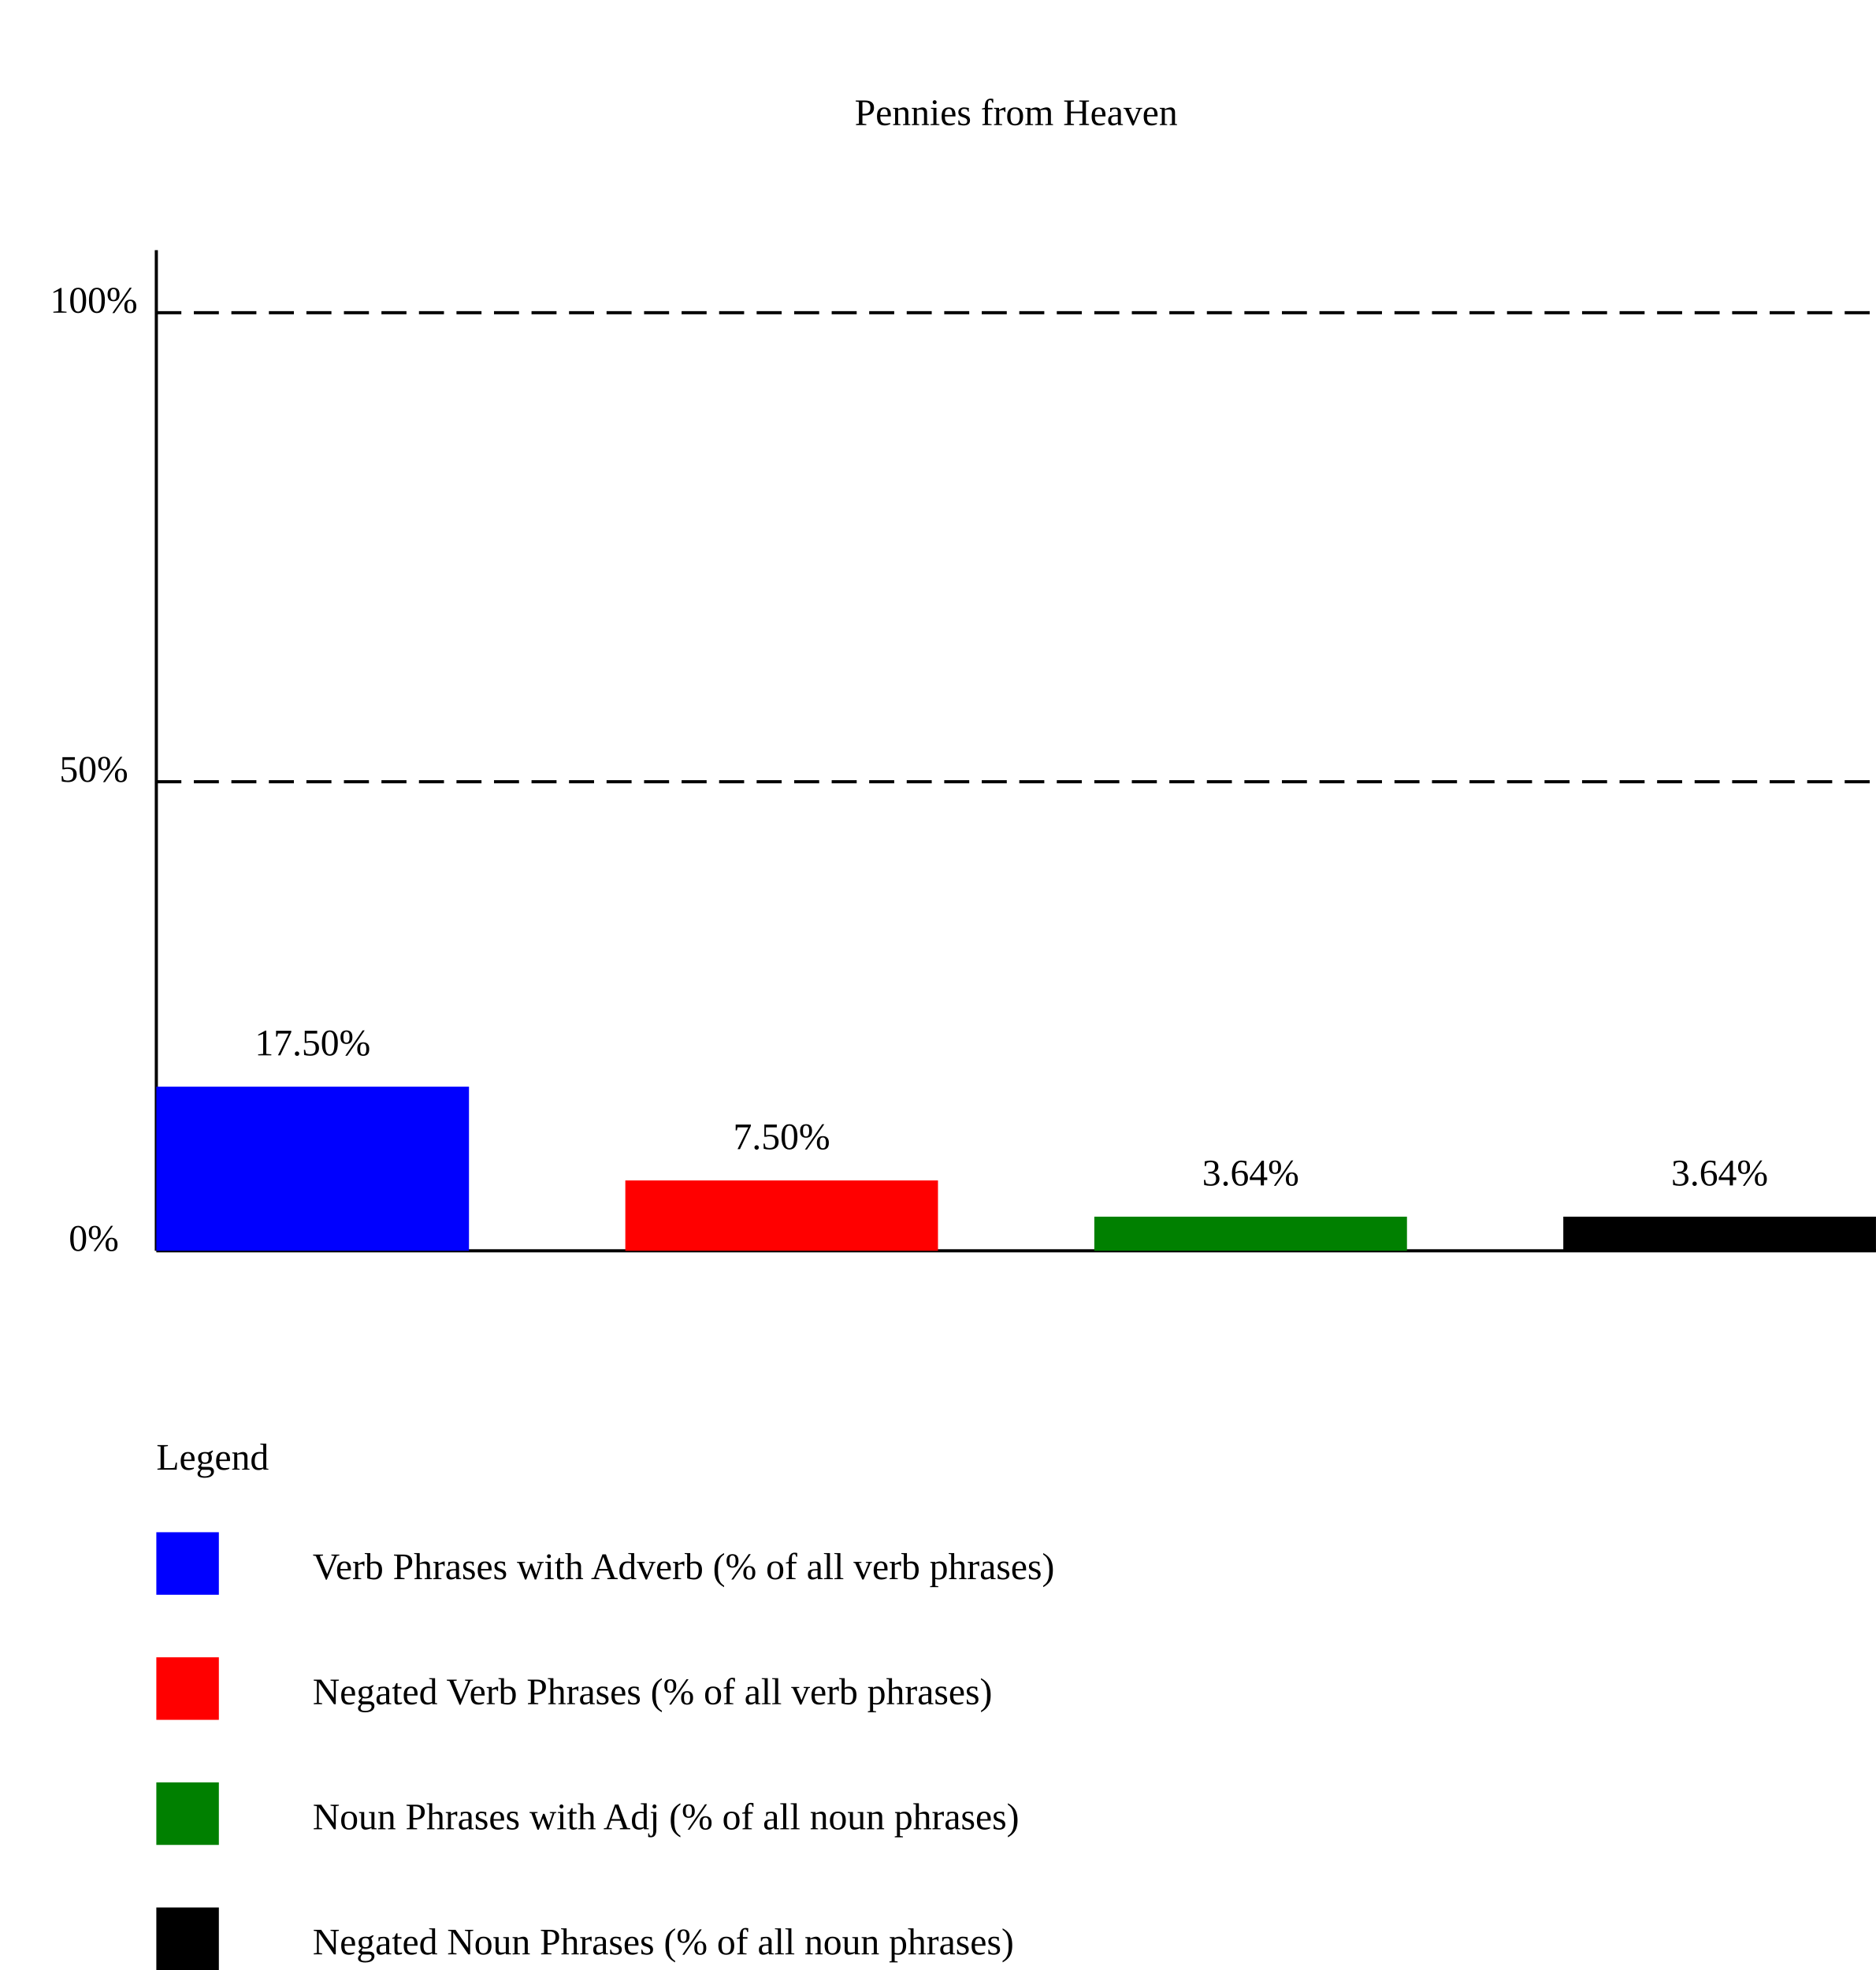
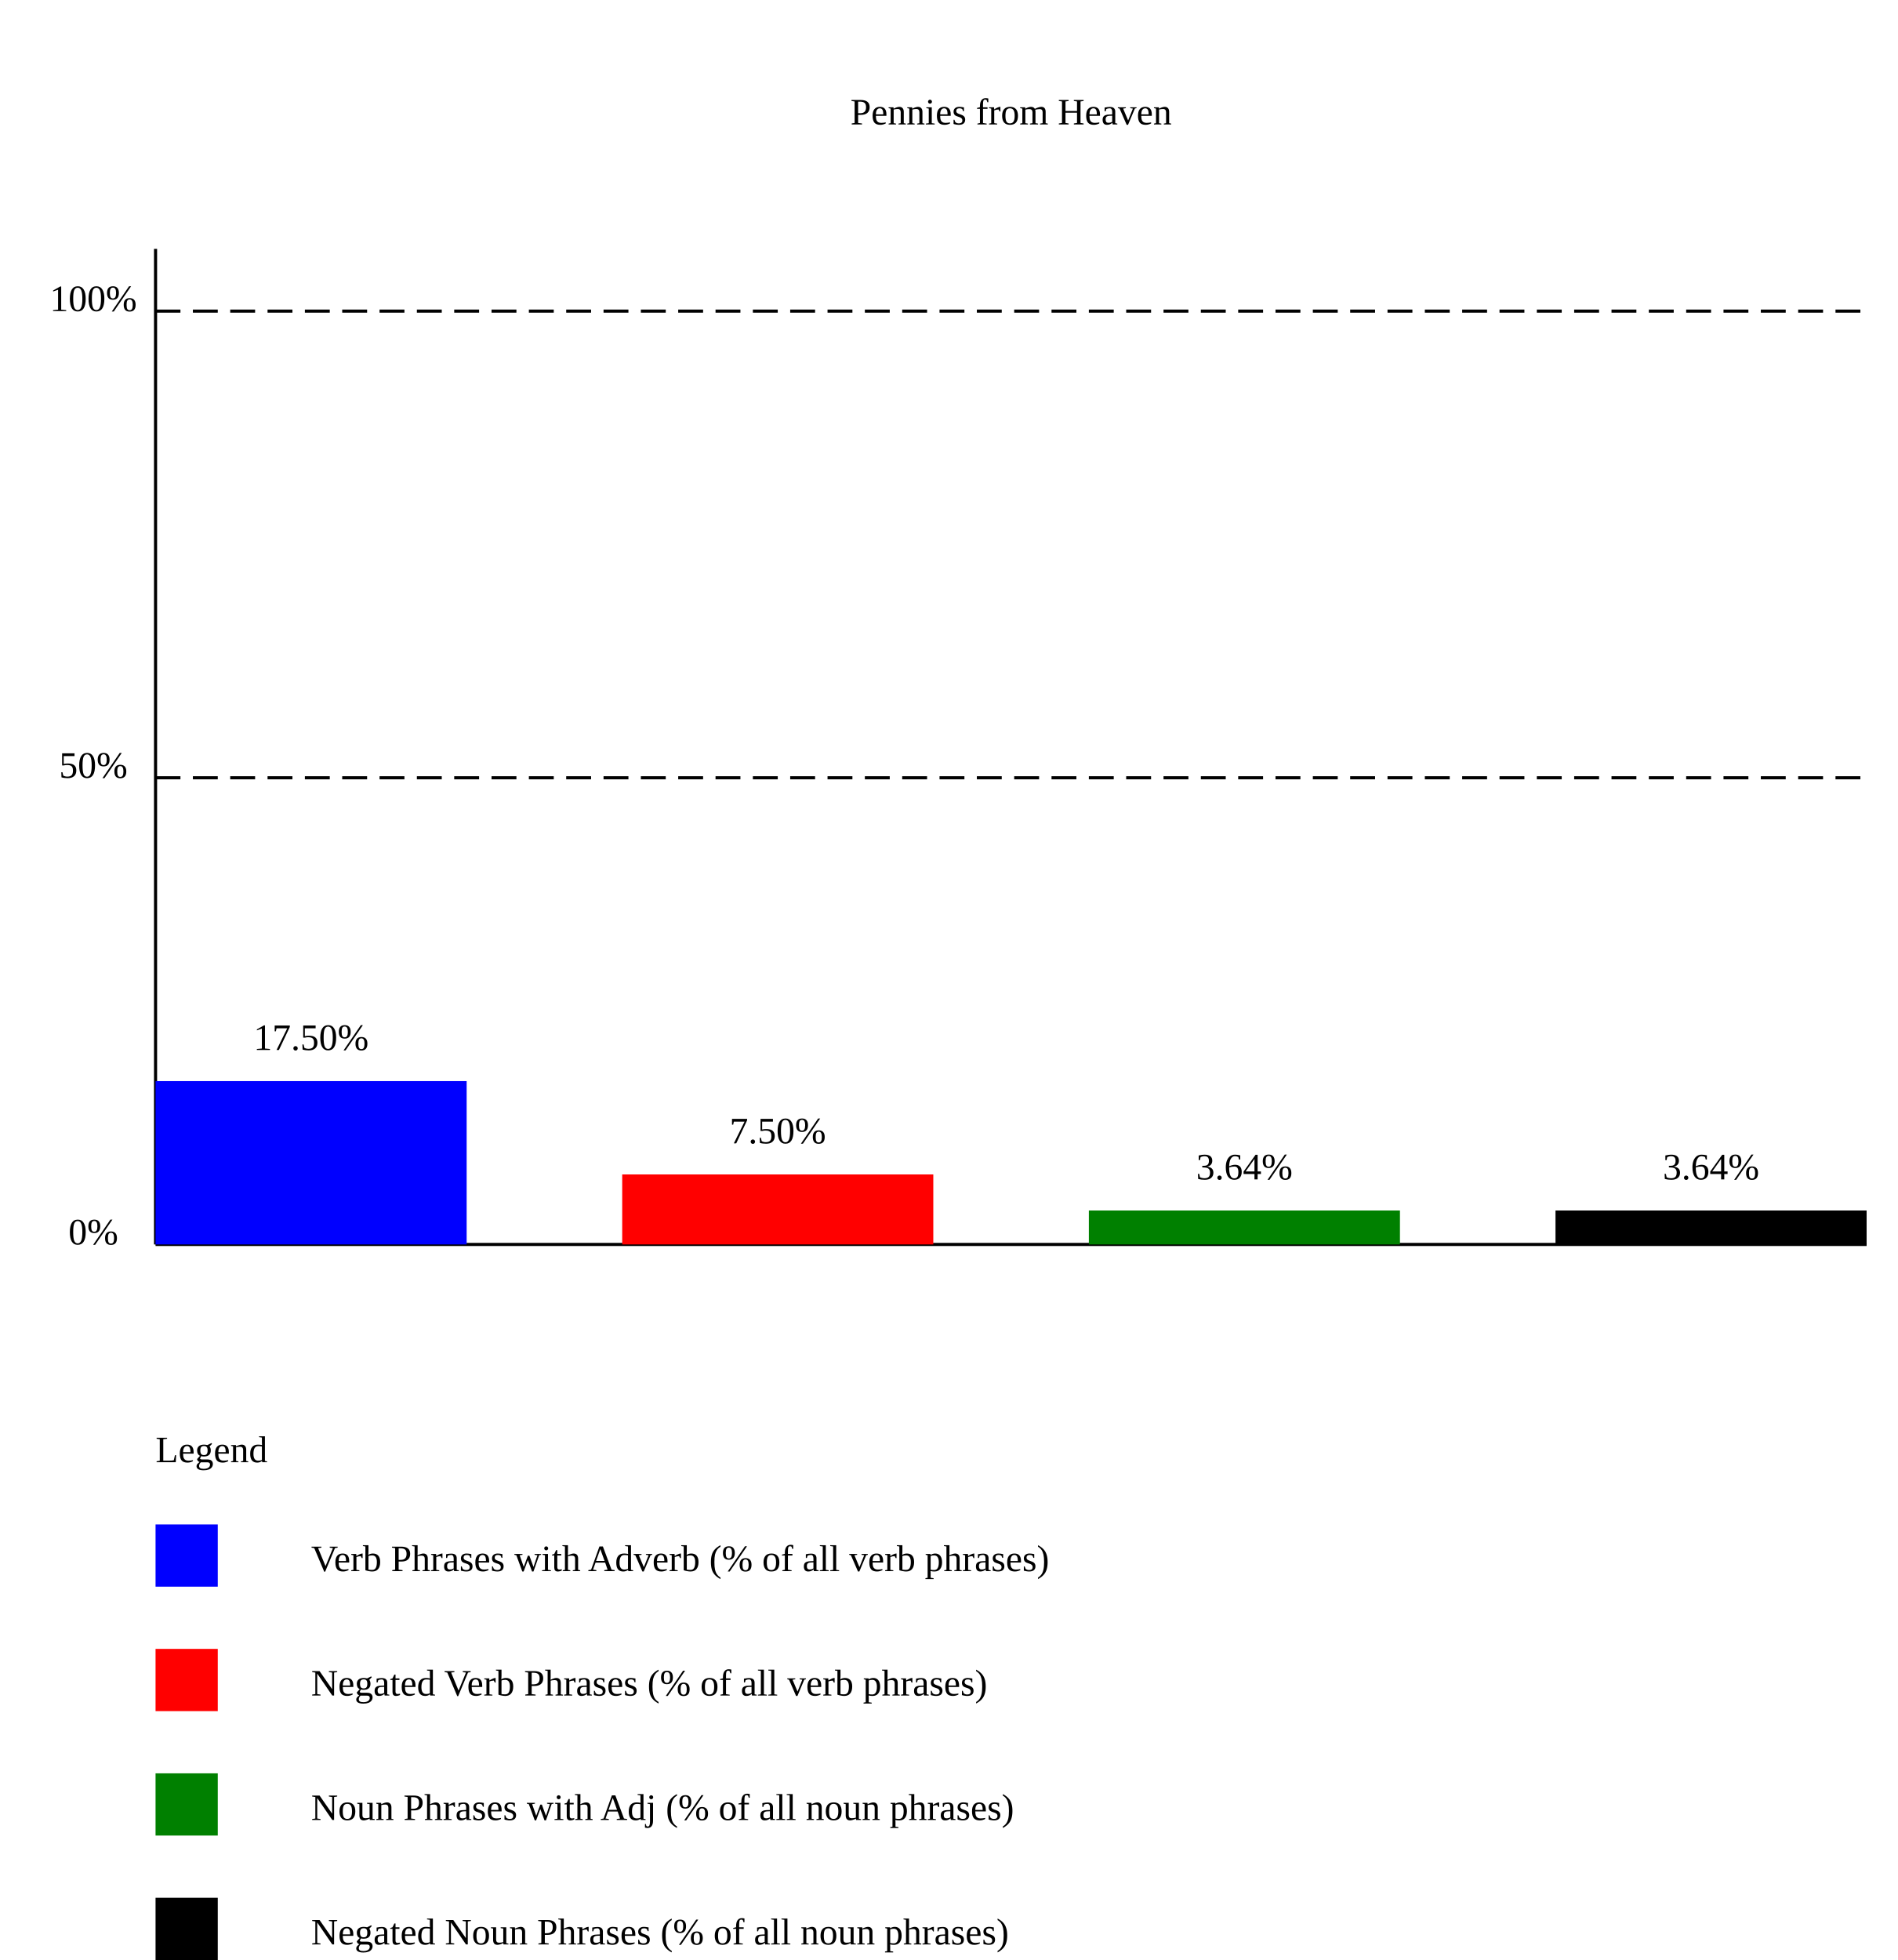
- <svg xmlns="http://www.w3.org/2000/svg" width="100%" height="100%" viewBox="0 0 600 630" preserveAspectRatio="xMidYMid">
+ <svg xmlns="http://www.w3.org/2000/svg" width="100%" height="100%" viewBox="0 0 610 630" preserveAspectRatio="xMidYMid">
  <text x="325" y="40" text-anchor="middle">Pennies from Heaven</text>
  <line x1="50" y1="400" x2="600" y2="400" style="stroke:rgb(0,0,0);stroke-width:1" />
  <line x1="50" y1="400" x2="50" y2="80" style="stroke:rgb(0,0,0);stroke-width:1" />
  <text x="30" y="400" text-anchor="middle">0%</text>
  <text x="30" y="250" text-anchor="middle">50%</text>
  <text x="30" y="100" text-anchor="middle">100%</text>
  <line x1="50" y1="250" x2="600" y2="250" style="stroke:rgb(0,0,0);stroke-width:1" stroke-dasharray="8 4" />
  <line x1="50" y1="100" x2="600" y2="100" style="stroke:rgb(0,0,0);stroke-width:1" stroke-dasharray="8 4" />
  <rect x="50" y="347.5" width="100" height="52.5" style="fill:blue" />
  <rect x="200" y="377.5" width="100" height="22.5" style="fill:red" />
  <rect x="350" y="389.091" width="100" height="10.909" style="fill:green" />
  <rect x="500" y="389.091" width="100" height="10.909" style="fill:black" />
  <text x="100" y="337.5" text-anchor="middle">17.50%</text>
  <text x="250" y="367.5" text-anchor="middle">7.50%</text>
  <text x="400" y="379.091" text-anchor="middle">3.64%</text>
  <text x="550" y="379.091" text-anchor="middle">3.64%</text>
  <text x="50" y="470" text-anchor="left">Legend</text>
  <rect x="50" y="490" width="20" height="20" style="fill:blue" />
  <text x="100" y="505" text-anchor="left">Verb Phrases with Adverb (% of all verb phrases)</text>
  <rect x="50" y="530" width="20" height="20" style="fill:red" />
  <text x="100" y="545" text-anchor="left">Negated Verb Phrases (% of all verb phrases)</text>
  <rect x="50" y="570" width="20" height="20" style="fill:green" />
  <text x="100" y="585" text-anchor="left">Noun Phrases with Adj (% of all noun phrases)</text>
  <rect x="50" y="610" width="20" height="20" style="fill:black" />
  <text x="100" y="625" text-anchor="left">Negated Noun Phrases (% of all noun phrases)</text>
</svg>
